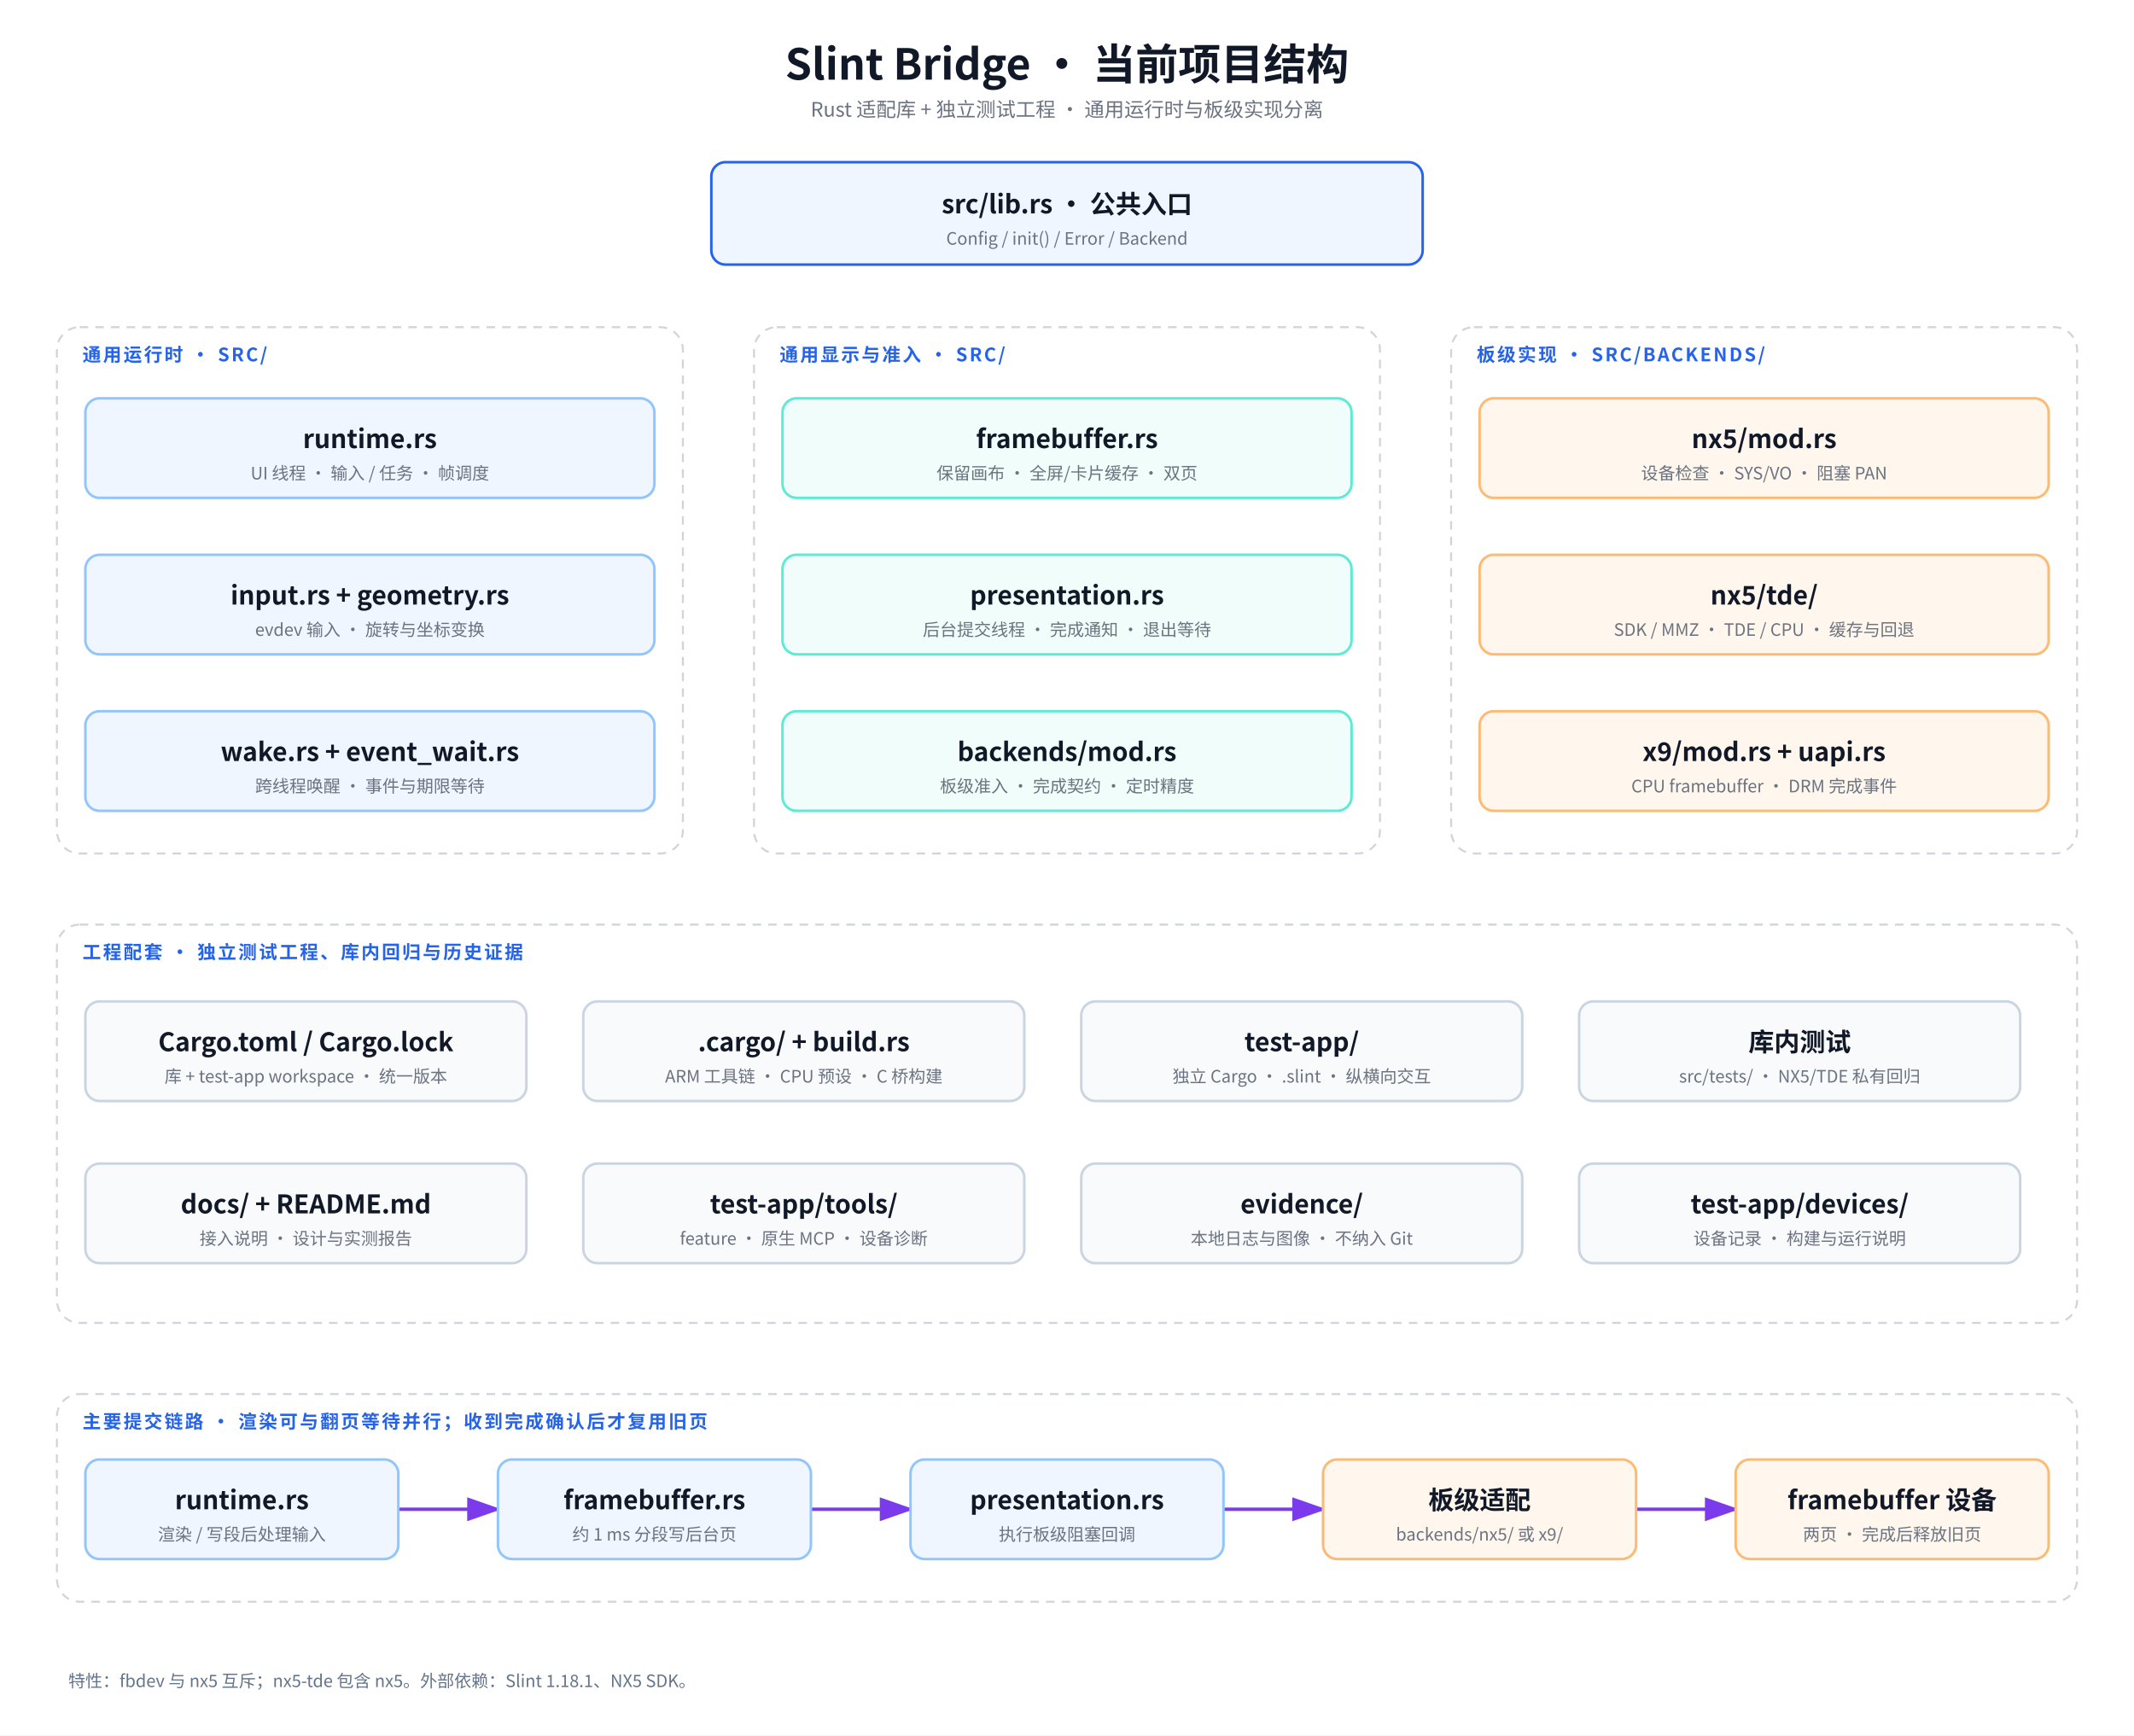
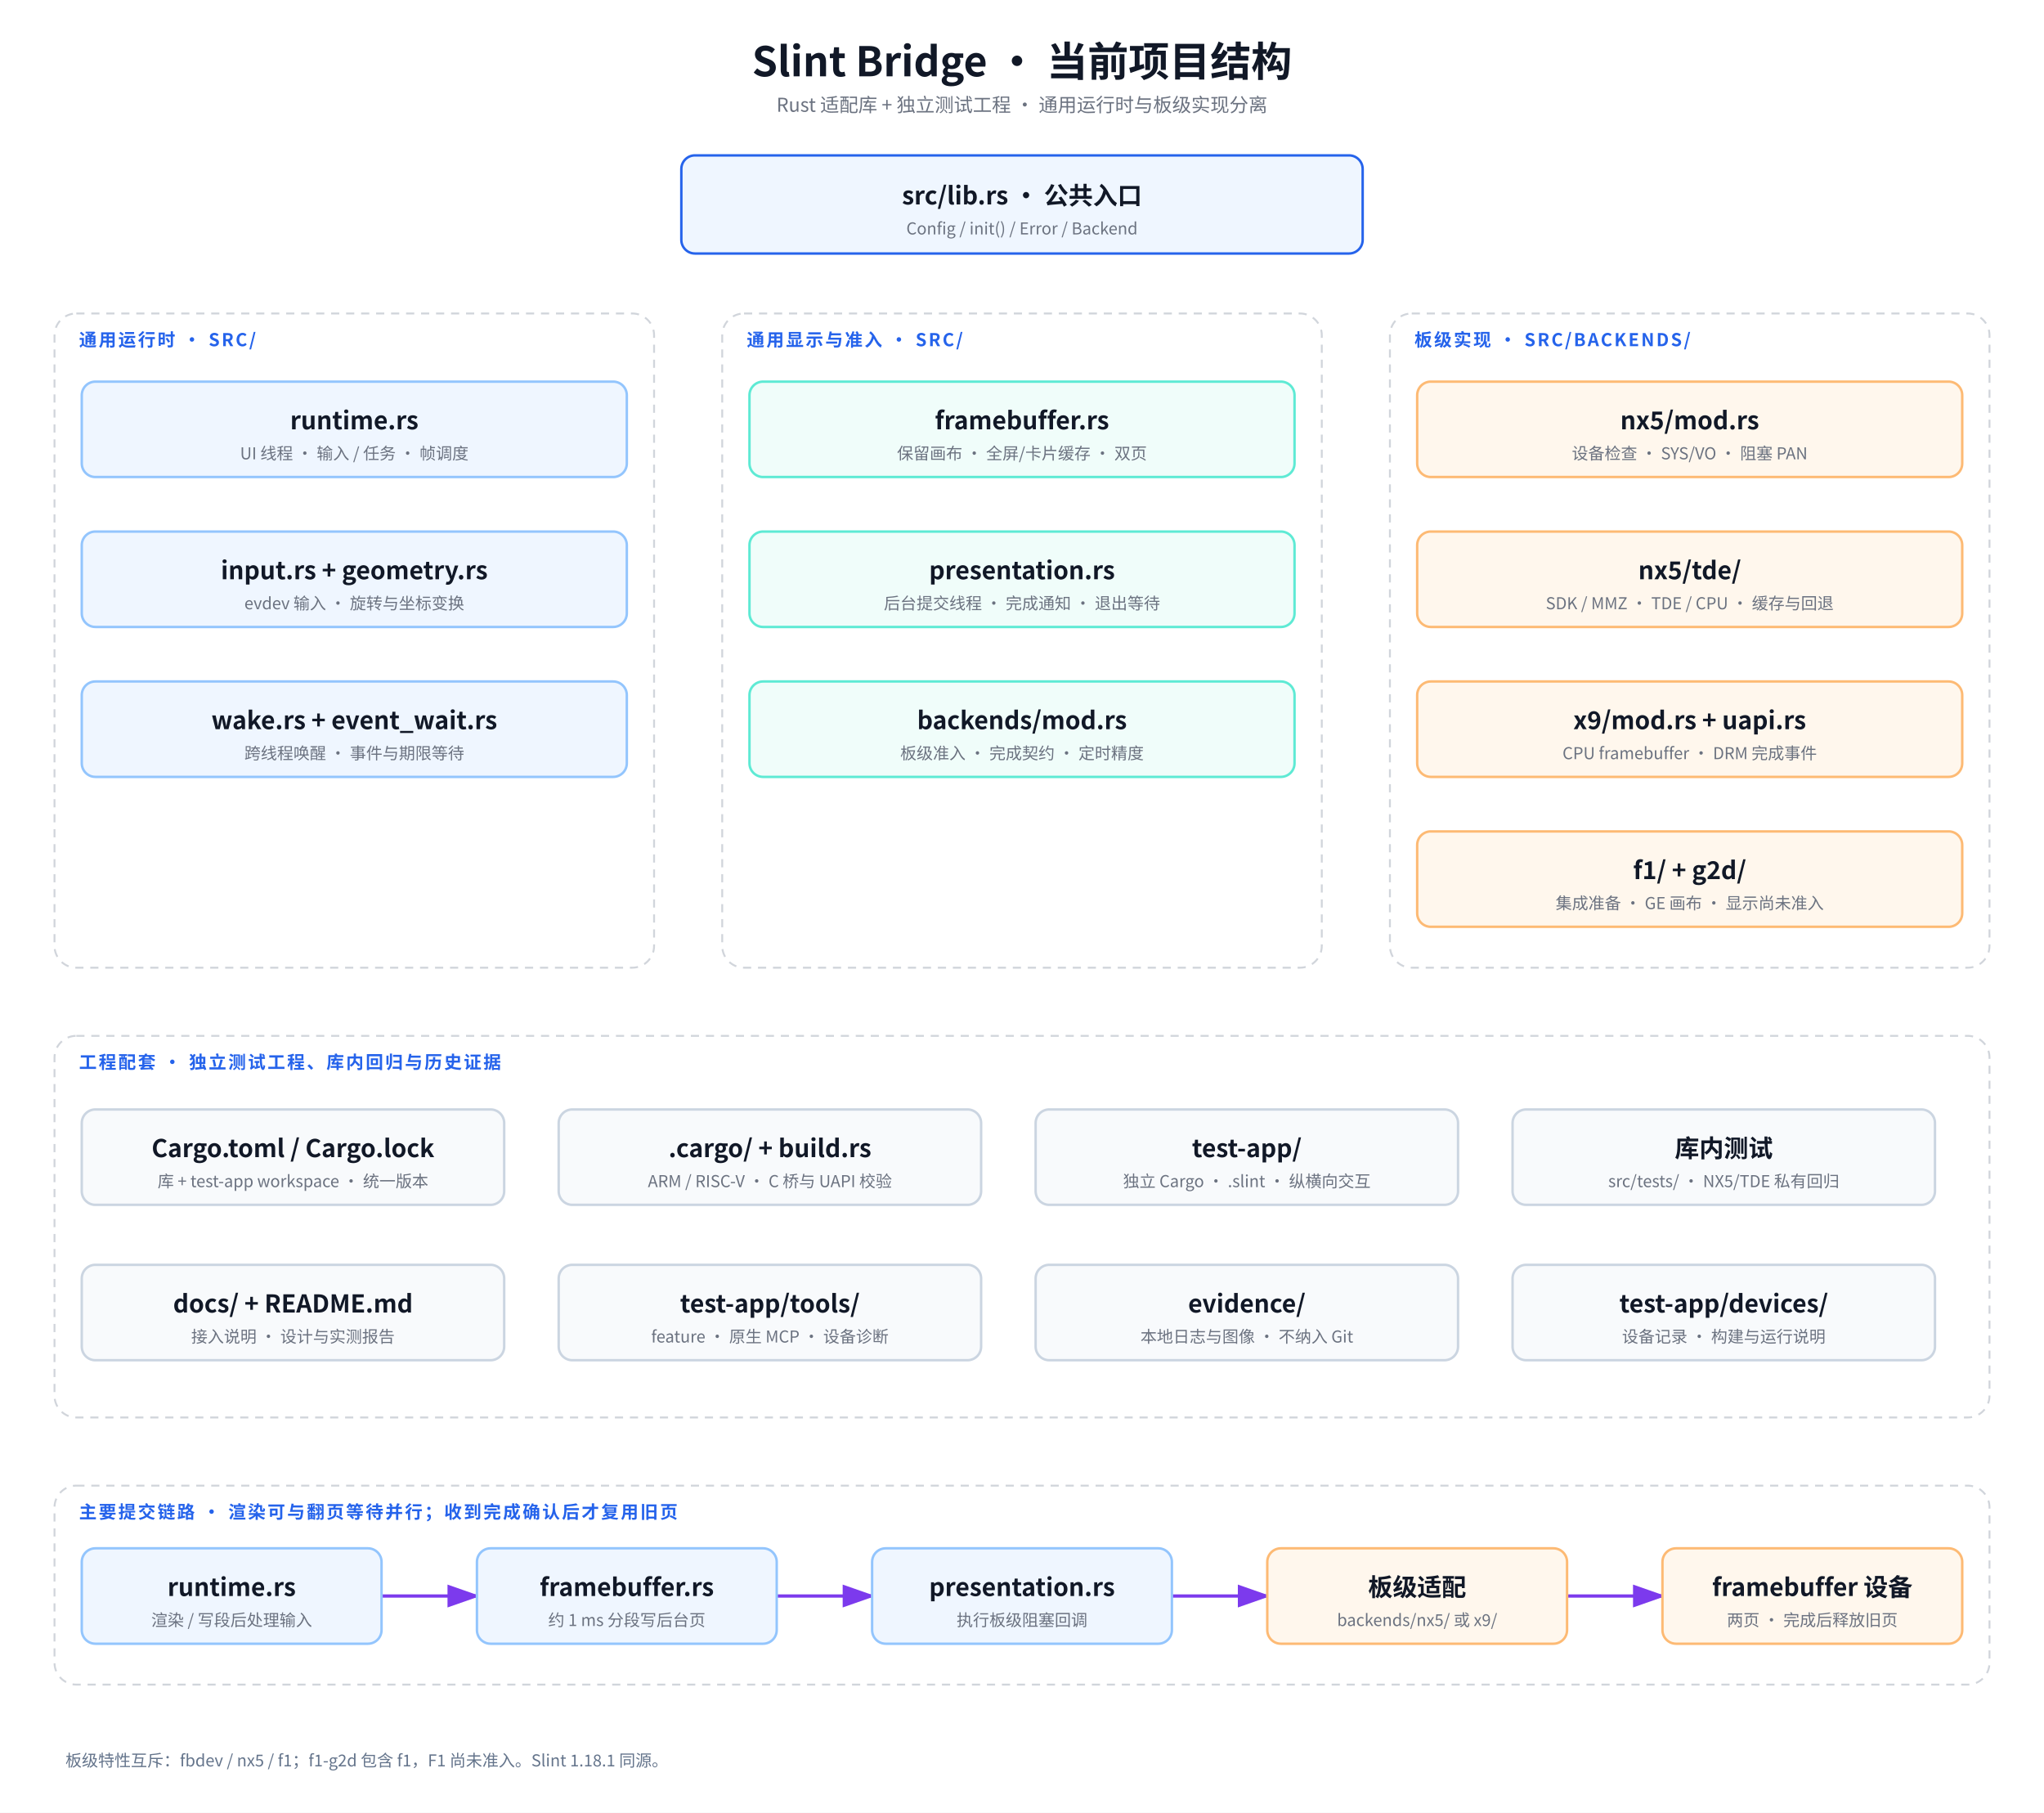
- <svg xmlns="http://www.w3.org/2000/svg" viewBox="0 0 1500 1220" width="1500" height="1220" data-generator="fireworks-tech-graph" data-schema-version="1" data-text-metrics="heuristic-v1" data-style-id="1" data-visual-theme="Flat Icon" data-diagram-type="architecture" data-motion-scene="" data-semantic-profile="generic" data-semantic-valid="true" data-quality-profile="showcase" data-max-bends-per-edge="2" data-max-total-bends="8" data-max-route-stretch="1.35" data-max-bridged-crossings="0" data-min-node-gap="40.0" data-min-container-gutter="20.0" data-min-label-clearance="4.0" data-min-segment-length="16.0">
+ <svg xmlns="http://www.w3.org/2000/svg" viewBox="0 0 1500 1330" width="1500" height="1330" data-generator="fireworks-tech-graph" data-schema-version="1" data-text-metrics="heuristic-v1" data-style-id="1" data-visual-theme="Flat Icon" data-diagram-type="architecture" data-motion-scene="" data-semantic-profile="generic" data-semantic-valid="true" data-quality-profile="showcase" data-max-bends-per-edge="2" data-max-total-bends="8" data-max-route-stretch="1.35" data-max-bridged-crossings="0" data-min-node-gap="40.0" data-min-container-gutter="20.0" data-min-label-clearance="4.0" data-min-segment-length="16.0">
  <defs>
    <marker id="arrowA" markerWidth="10" markerHeight="7" refX="9" refY="3.5" orient="auto">
      <polygon points="0 0, 10 3.5, 0 7" fill="#7c3aed" />
    </marker>
    <marker id="arrowB" markerWidth="10" markerHeight="7" refX="9" refY="3.5" orient="auto">
      <polygon points="0 0, 10 3.5, 0 7" fill="#10b981" />
    </marker>
    <marker id="arrowC" markerWidth="10" markerHeight="7" refX="9" refY="3.5" orient="auto">
      <polygon points="0 0, 10 3.5, 0 7" fill="#2563eb" />
    </marker>
    <marker id="arrowE" markerWidth="10" markerHeight="7" refX="9" refY="3.5" orient="auto">
      <polygon points="0 0, 10 3.5, 0 7" fill="#f97316" />
    </marker>
    <marker id="arrowF" markerWidth="10" markerHeight="7" refX="9" refY="3.5" orient="auto">
      <polygon points="0 0, 10 3.5, 0 7" fill="#7c3aed" />
    </marker>
    <marker id="arrowG" markerWidth="10" markerHeight="7" refX="9" refY="3.5" orient="auto">
      <polygon points="0 0, 10 3.5, 0 7" fill="#ef4444" />
    </marker>
    <marker id="arrowH" markerWidth="10" markerHeight="7" refX="9" refY="3.5" orient="auto">
      <polygon points="0 0, 10 3.5, 0 7" fill="#6b7280" />
    </marker>
    <filter id="shadowSoft" x="-20%" y="-20%" width="140%" height="160%">
      <feDropShadow dx="0" dy="3" stdDeviation="6" flood-color="#0f172a" flood-opacity="0.12" />
    </filter>
    <filter id="shadowGlass" x="-20%" y="-20%" width="140%" height="160%">
      <feDropShadow dx="0" dy="10" stdDeviation="16" flood-color="#020617" flood-opacity="0.28" />
    </filter>
    <style>
    text { font-family: 'Noto Sans CJK SC', 'PingFang SC', 'Microsoft YaHei', sans-serif; }
    .title { font-size: 30px; font-weight: 700; fill: #111827; }
    .subtitle { font-size: 14px; font-weight: 500; fill: #6b7280; }
    .section { font-size: 13px; font-weight: 700; fill: #2563eb; letter-spacing: 1.4px; }
    .section-sub { font-size: 12px; font-weight: 500; fill: #64748b; }
    .node-title { font-weight: 700; fill: #111827; }
    .node-sub { font-weight: 500; fill: #6b7280; }
    .node-type { font-size: 12px; font-weight: 700; fill: #64748b; letter-spacing: 0.08em; }
    .arrow-label { font-size: 12px; font-weight: 600; fill: #6b7280; }
    .legend { font-size: 12px; font-weight: 500; fill: #6b7280; }
    .footnote { font-size: 12px; font-weight: 500; fill: #64748b; }
    .metric-label { font-size: 8.5px; font-weight: 700; fill: #64748b; text-transform: uppercase; }
    .metric-value { font-size: 9.5px; font-weight: 700; fill: #111827; }
    </style>
  </defs>
-   <rect data-graph-role="background" width="1500.0" height="1220.0" fill="#ffffff" />
+   <rect data-graph-role="background" width="1500.0" height="1330.0" fill="#ffffff" />
  <text x="750.0" y="56" text-anchor="middle" class="title">Slint Bridge · 当前项目结构</text>
  <text x="750.0" y="82" text-anchor="middle" class="subtitle">Rust 适配库 + 独立测试工程 · 通用运行时与板级实现分离</text>
-   <g id="runtime_group" data-graph-role="container" data-container-id="runtime_group" data-semantic-role="boundary" data-graph-bounds="40,230,480,600">
-     <rect data-graph-role="container" x="40.0" y="230.0" width="440.0" height="370.0" rx="16.0" fill="none" stroke="#d1d5db" stroke-width="1.4" stroke-dasharray="6 5" />
+   <g id="runtime_group" data-graph-role="container" data-container-id="runtime_group" data-semantic-role="boundary" data-graph-bounds="40,230,480,710">
+     <rect data-graph-role="container" x="40.0" y="230.0" width="440.0" height="480.0" rx="16.0" fill="none" stroke="#d1d5db" stroke-width="1.4" stroke-dasharray="6 5" />
    <text x="58.0" y="254.0" class="section">通用运行时 · SRC/</text>
    <rect id="runtime_group-header" data-graph-role="reserved" data-reserved-kind="container-header" x="48" y="236" width="142.06" height="30" fill="none" stroke="none" />
  </g>
-   <g id="display_group" data-graph-role="container" data-container-id="display_group" data-semantic-role="boundary" data-graph-bounds="530,230,970,600">
-     <rect data-graph-role="container" x="530.0" y="230.0" width="440.0" height="370.0" rx="16.0" fill="none" stroke="#d1d5db" stroke-width="1.4" stroke-dasharray="6 5" />
+   <g id="display_group" data-graph-role="container" data-container-id="display_group" data-semantic-role="boundary" data-graph-bounds="530,230,970,710">
+     <rect data-graph-role="container" x="530.0" y="230.0" width="440.0" height="480.0" rx="16.0" fill="none" stroke="#d1d5db" stroke-width="1.4" stroke-dasharray="6 5" />
    <text x="548.0" y="254.0" class="section">通用显示与准入 · SRC/</text>
    <rect id="display_group-header" data-graph-role="reserved" data-reserved-kind="container-header" x="538" y="236" width="168.06" height="30" fill="none" stroke="none" />
  </g>
-   <g id="nx5_group" data-graph-role="container" data-container-id="nx5_group" data-semantic-role="boundary" data-graph-bounds="1020,230,1460,600">
-     <rect data-graph-role="container" x="1020.0" y="230.0" width="440.0" height="370.0" rx="16.0" fill="none" stroke="#d1d5db" stroke-width="1.4" stroke-dasharray="6 5" />
+   <g id="nx5_group" data-graph-role="container" data-container-id="nx5_group" data-semantic-role="boundary" data-graph-bounds="1020,230,1460,710">
+     <rect data-graph-role="container" x="1020.0" y="230.0" width="440.0" height="480.0" rx="16.0" fill="none" stroke="#d1d5db" stroke-width="1.4" stroke-dasharray="6 5" />
    <text x="1038.0" y="254.0" class="section">板级实现 · SRC/BACKENDS/</text>
    <rect id="nx5_group-header" data-graph-role="reserved" data-reserved-kind="container-header" x="1028" y="236" width="196.92" height="30" fill="none" stroke="none" />
  </g>
-   <g id="support" data-graph-role="container" data-container-id="support" data-semantic-role="boundary" data-graph-bounds="40,650,1460,930">
-     <rect data-graph-role="container" x="40.0" y="650.0" width="1420.0" height="280.0" rx="16.0" fill="none" stroke="#d1d5db" stroke-width="1.4" stroke-dasharray="6 5" />
-     <text x="58.0" y="674.0" class="section">工程配套 · 独立测试工程、库内回归与历史证据</text>
-     <rect id="support-header" data-graph-role="reserved" data-reserved-kind="container-header" x="48" y="656" width="306.9" height="30" fill="none" stroke="none" />
-   </g>
-   <g id="flow" data-graph-role="container" data-container-id="flow" data-semantic-role="boundary" data-graph-bounds="40,980,1460,1126">
-     <rect data-graph-role="container" x="40.0" y="980.0" width="1420.0" height="146.0" rx="16.0" fill="none" stroke="#d1d5db" stroke-width="1.4" stroke-dasharray="6 5" />
-     <text x="58.0" y="1004.0" class="section">主要提交链路 · 渲染可与翻页等待并行；收到完成确认后才复用旧页</text>
-     <rect id="flow-header" data-graph-role="reserved" data-reserved-kind="container-header" x="48" y="986" width="423.9" height="30" fill="none" stroke="none" />
-   </g>
-   <path id="flow_rt_flow_fb" data-graph-role="edge" data-edge-id="flow_rt_flow_fb" data-source="flow_rt" data-target="flow_fb" data-edge-kind="flow" data-topic-id="" data-flow="control" data-motion-role="" data-motion-stage="" data-motion-order="" data-protocol="" data-via="" data-critical-path-id="" data-critical-hop="" data-critical-hops="" data-critical="false" data-bends="0" data-route-stretch="1.0" data-bridges="" d="M 280,1061 L 350,1061" fill="none" stroke="#7c3aed" stroke-width="2.4" stroke-linecap="round" stroke-linejoin="round" marker-end="url(#arrowA)" />
-   <path id="flow_fb_flow_pr" data-graph-role="edge" data-edge-id="flow_fb_flow_pr" data-source="flow_fb" data-target="flow_pr" data-edge-kind="flow" data-topic-id="" data-flow="control" data-motion-role="" data-motion-stage="" data-motion-order="" data-protocol="" data-via="" data-critical-path-id="" data-critical-hop="" data-critical-hops="" data-critical="false" data-bends="0" data-route-stretch="1.0" data-bridges="" d="M 570,1061 L 640,1061" fill="none" stroke="#7c3aed" stroke-width="2.4" stroke-linecap="round" stroke-linejoin="round" marker-end="url(#arrowA)" />
-   <path id="flow_pr_flow_nx" data-graph-role="edge" data-edge-id="flow_pr_flow_nx" data-source="flow_pr" data-target="flow_nx" data-edge-kind="flow" data-topic-id="" data-flow="control" data-motion-role="" data-motion-stage="" data-motion-order="" data-protocol="" data-via="" data-critical-path-id="" data-critical-hop="" data-critical-hops="" data-critical="false" data-bends="0" data-route-stretch="1.0" data-bridges="" d="M 860,1061 L 930,1061" fill="none" stroke="#7c3aed" stroke-width="2.4" stroke-linecap="round" stroke-linejoin="round" marker-end="url(#arrowA)" />
-   <path id="flow_nx_flow_dev" data-graph-role="edge" data-edge-id="flow_nx_flow_dev" data-source="flow_nx" data-target="flow_dev" data-edge-kind="flow" data-topic-id="" data-flow="control" data-motion-role="" data-motion-stage="" data-motion-order="" data-protocol="" data-via="" data-critical-path-id="" data-critical-hop="" data-critical-hops="" data-critical="false" data-bends="0" data-route-stretch="1.0" data-bridges="" d="M 1150,1061 L 1220,1061" fill="none" stroke="#7c3aed" stroke-width="2.4" stroke-linecap="round" stroke-linejoin="round" marker-end="url(#arrowA)" />
+   <g id="support" data-graph-role="container" data-container-id="support" data-semantic-role="boundary" data-graph-bounds="40,760,1460,1040">
+     <rect data-graph-role="container" x="40.0" y="760.0" width="1420.0" height="280.0" rx="16.0" fill="none" stroke="#d1d5db" stroke-width="1.4" stroke-dasharray="6 5" />
+     <text x="58.0" y="784.0" class="section">工程配套 · 独立测试工程、库内回归与历史证据</text>
+     <rect id="support-header" data-graph-role="reserved" data-reserved-kind="container-header" x="48" y="766" width="306.9" height="30" fill="none" stroke="none" />
+   </g>
+   <g id="flow" data-graph-role="container" data-container-id="flow" data-semantic-role="boundary" data-graph-bounds="40,1090,1460,1236">
+     <rect data-graph-role="container" x="40.0" y="1090.0" width="1420.0" height="146.0" rx="16.0" fill="none" stroke="#d1d5db" stroke-width="1.4" stroke-dasharray="6 5" />
+     <text x="58.0" y="1114.0" class="section">主要提交链路 · 渲染可与翻页等待并行；收到完成确认后才复用旧页</text>
+     <rect id="flow-header" data-graph-role="reserved" data-reserved-kind="container-header" x="48" y="1096" width="423.9" height="30" fill="none" stroke="none" />
+   </g>
+   <path id="flow_rt_flow_fb" data-graph-role="edge" data-edge-id="flow_rt_flow_fb" data-source="flow_rt" data-target="flow_fb" data-edge-kind="flow" data-topic-id="" data-flow="control" data-motion-role="" data-motion-stage="" data-motion-order="" data-protocol="" data-via="" data-critical-path-id="" data-critical-hop="" data-critical-hops="" data-critical="false" data-bends="0" data-route-stretch="1.0" data-bridges="" d="M 280,1171 L 350,1171" fill="none" stroke="#7c3aed" stroke-width="2.4" stroke-linecap="round" stroke-linejoin="round" marker-end="url(#arrowA)" />
+   <path id="flow_fb_flow_pr" data-graph-role="edge" data-edge-id="flow_fb_flow_pr" data-source="flow_fb" data-target="flow_pr" data-edge-kind="flow" data-topic-id="" data-flow="control" data-motion-role="" data-motion-stage="" data-motion-order="" data-protocol="" data-via="" data-critical-path-id="" data-critical-hop="" data-critical-hops="" data-critical="false" data-bends="0" data-route-stretch="1.0" data-bridges="" d="M 570,1171 L 640,1171" fill="none" stroke="#7c3aed" stroke-width="2.4" stroke-linecap="round" stroke-linejoin="round" marker-end="url(#arrowA)" />
+   <path id="flow_pr_flow_nx" data-graph-role="edge" data-edge-id="flow_pr_flow_nx" data-source="flow_pr" data-target="flow_nx" data-edge-kind="flow" data-topic-id="" data-flow="control" data-motion-role="" data-motion-stage="" data-motion-order="" data-protocol="" data-via="" data-critical-path-id="" data-critical-hop="" data-critical-hops="" data-critical="false" data-bends="0" data-route-stretch="1.0" data-bridges="" d="M 860,1171 L 930,1171" fill="none" stroke="#7c3aed" stroke-width="2.4" stroke-linecap="round" stroke-linejoin="round" marker-end="url(#arrowA)" />
+   <path id="flow_nx_flow_dev" data-graph-role="edge" data-edge-id="flow_nx_flow_dev" data-source="flow_nx" data-target="flow_dev" data-edge-kind="flow" data-topic-id="" data-flow="control" data-motion-role="" data-motion-stage="" data-motion-order="" data-protocol="" data-via="" data-critical-path-id="" data-critical-hop="" data-critical-hops="" data-critical="false" data-bends="0" data-route-stretch="1.0" data-bridges="" d="M 1150,1171 L 1220,1171" fill="none" stroke="#7c3aed" stroke-width="2.4" stroke-linecap="round" stroke-linejoin="round" marker-end="url(#arrowA)" />
  <g id="node-public" data-graph-role="node" data-node-id="public" data-semantic-role="rect" data-motion-role="" data-motion-stage="" data-motion-order="" data-parent="" data-deployment-id="" data-topic-id="" data-span-id="" data-station-order="" data-status="" data-start-ms="" data-duration-ms="" data-parent-span="" data-graph-bounds="500,114,1000,186">
    <rect x="500.0" y="114.0" width="500.0" height="72.0" rx="10.0" fill="#eff6ff" stroke="#2563eb" stroke-width="1.8" />
    <text data-text-role="title" data-full-text="src/lib.rs · 公共入口" data-text-max-width="476.0" x="750.0" y="150.0" text-anchor="middle" class="node-title" font-size="18">src/lib.rs · 公共入口</text>
    <text data-text-role="subtitle" data-full-text="Config / init() / Error / Backend" data-text-max-width="476.0" x="750.0" y="172.0" text-anchor="middle" class="node-sub" font-size="12">Config / init() / Error / Backend</text>
  </g>
  <g id="node-runtime" data-graph-role="node" data-node-id="runtime" data-semantic-role="rect" data-motion-role="" data-motion-stage="" data-motion-order="" data-parent="" data-deployment-id="" data-topic-id="" data-span-id="" data-station-order="" data-status="" data-start-ms="" data-duration-ms="" data-parent-span="" data-graph-bounds="60,280,460,350">
    <rect x="60.0" y="280.0" width="400.0" height="70.0" rx="10.0" fill="#eff6ff" stroke="#93c5fd" stroke-width="1.8" />
    <text data-text-role="title" data-full-text="runtime.rs" data-text-max-width="376.0" x="260.0" y="315.0" text-anchor="middle" class="node-title" font-size="18">runtime.rs</text>
    <text data-text-role="subtitle" data-full-text="UI 线程 · 输入 / 任务 · 帧调度" data-text-max-width="376.0" x="260.0" y="337.0" text-anchor="middle" class="node-sub" font-size="12">UI 线程 · 输入 / 任务 · 帧调度</text>
  </g>
  <g id="node-input" data-graph-role="node" data-node-id="input" data-semantic-role="rect" data-motion-role="" data-motion-stage="" data-motion-order="" data-parent="" data-deployment-id="" data-topic-id="" data-span-id="" data-station-order="" data-status="" data-start-ms="" data-duration-ms="" data-parent-span="" data-graph-bounds="60,390,460,460">
    <rect x="60.0" y="390.0" width="400.0" height="70.0" rx="10.0" fill="#eff6ff" stroke="#93c5fd" stroke-width="1.8" />
    <text data-text-role="title" data-full-text="input.rs + geometry.rs" data-text-max-width="376.0" x="260.0" y="425.0" text-anchor="middle" class="node-title" font-size="18">input.rs + geometry.rs</text>
    <text data-text-role="subtitle" data-full-text="evdev 输入 · 旋转与坐标变换" data-text-max-width="376.0" x="260.0" y="447.0" text-anchor="middle" class="node-sub" font-size="12">evdev 输入 · 旋转与坐标变换</text>
  </g>
  <g id="node-wake" data-graph-role="node" data-node-id="wake" data-semantic-role="rect" data-motion-role="" data-motion-stage="" data-motion-order="" data-parent="" data-deployment-id="" data-topic-id="" data-span-id="" data-station-order="" data-status="" data-start-ms="" data-duration-ms="" data-parent-span="" data-graph-bounds="60,500,460,570">
    <rect x="60.0" y="500.0" width="400.0" height="70.0" rx="10.0" fill="#eff6ff" stroke="#93c5fd" stroke-width="1.8" />
    <text data-text-role="title" data-full-text="wake.rs + event_wait.rs" data-text-max-width="376.0" x="260.0" y="535.0" text-anchor="middle" class="node-title" font-size="18">wake.rs + event_wait.rs</text>
    <text data-text-role="subtitle" data-full-text="跨线程唤醒 · 事件与期限等待" data-text-max-width="376.0" x="260.0" y="557.0" text-anchor="middle" class="node-sub" font-size="12">跨线程唤醒 · 事件与期限等待</text>
  </g>
  <g id="node-framebuffer" data-graph-role="node" data-node-id="framebuffer" data-semantic-role="rect" data-motion-role="" data-motion-stage="" data-motion-order="" data-parent="" data-deployment-id="" data-topic-id="" data-span-id="" data-station-order="" data-status="" data-start-ms="" data-duration-ms="" data-parent-span="" data-graph-bounds="550,280,950,350">
    <rect x="550.0" y="280.0" width="400.0" height="70.0" rx="10.0" fill="#f0fdfa" stroke="#5eead4" stroke-width="1.8" />
    <text data-text-role="title" data-full-text="framebuffer.rs" data-text-max-width="376.0" x="750.0" y="315.0" text-anchor="middle" class="node-title" font-size="18">framebuffer.rs</text>
    <text data-text-role="subtitle" data-full-text="保留画布 · 全屏/卡片缓存 · 双页" data-text-max-width="376.0" x="750.0" y="337.0" text-anchor="middle" class="node-sub" font-size="12">保留画布 · 全屏/卡片缓存 · 双页</text>
  </g>
  <g id="node-presentation" data-graph-role="node" data-node-id="presentation" data-semantic-role="rect" data-motion-role="" data-motion-stage="" data-motion-order="" data-parent="" data-deployment-id="" data-topic-id="" data-span-id="" data-station-order="" data-status="" data-start-ms="" data-duration-ms="" data-parent-span="" data-graph-bounds="550,390,950,460">
    <rect x="550.0" y="390.0" width="400.0" height="70.0" rx="10.0" fill="#f0fdfa" stroke="#5eead4" stroke-width="1.8" />
    <text data-text-role="title" data-full-text="presentation.rs" data-text-max-width="376.0" x="750.0" y="425.0" text-anchor="middle" class="node-title" font-size="18">presentation.rs</text>
    <text data-text-role="subtitle" data-full-text="后台提交线程 · 完成通知 · 退出等待" data-text-max-width="376.0" x="750.0" y="447.0" text-anchor="middle" class="node-sub" font-size="12">后台提交线程 · 完成通知 · 退出等待</text>
  </g>
  <g id="node-admission" data-graph-role="node" data-node-id="admission" data-semantic-role="rect" data-motion-role="" data-motion-stage="" data-motion-order="" data-parent="" data-deployment-id="" data-topic-id="" data-span-id="" data-station-order="" data-status="" data-start-ms="" data-duration-ms="" data-parent-span="" data-graph-bounds="550,500,950,570">
    <rect x="550.0" y="500.0" width="400.0" height="70.0" rx="10.0" fill="#f0fdfa" stroke="#5eead4" stroke-width="1.8" />
    <text data-text-role="title" data-full-text="backends/mod.rs" data-text-max-width="376.0" x="750.0" y="535.0" text-anchor="middle" class="node-title" font-size="18">backends/mod.rs</text>
    <text data-text-role="subtitle" data-full-text="板级准入 · 完成契约 · 定时精度" data-text-max-width="376.0" x="750.0" y="557.0" text-anchor="middle" class="node-sub" font-size="12">板级准入 · 完成契约 · 定时精度</text>
  </g>
  <g id="node-nx5" data-graph-role="node" data-node-id="nx5" data-semantic-role="rect" data-motion-role="" data-motion-stage="" data-motion-order="" data-parent="" data-deployment-id="" data-topic-id="" data-span-id="" data-station-order="" data-status="" data-start-ms="" data-duration-ms="" data-parent-span="" data-graph-bounds="1040,280,1440,350">
    <rect x="1040.0" y="280.0" width="400.0" height="70.0" rx="10.0" fill="#fff7ed" stroke="#fdba74" stroke-width="1.8" />
    <text data-text-role="title" data-full-text="nx5/mod.rs" data-text-max-width="376.0" x="1240.0" y="315.0" text-anchor="middle" class="node-title" font-size="18">nx5/mod.rs</text>
    <text data-text-role="subtitle" data-full-text="设备检查 · SYS/VO · 阻塞 PAN" data-text-max-width="376.0" x="1240.0" y="337.0" text-anchor="middle" class="node-sub" font-size="12">设备检查 · SYS/VO · 阻塞 PAN</text>
  </g>
  <g id="node-tde" data-graph-role="node" data-node-id="tde" data-semantic-role="rect" data-motion-role="" data-motion-stage="" data-motion-order="" data-parent="" data-deployment-id="" data-topic-id="" data-span-id="" data-station-order="" data-status="" data-start-ms="" data-duration-ms="" data-parent-span="" data-graph-bounds="1040,390,1440,460">
    <rect x="1040.0" y="390.0" width="400.0" height="70.0" rx="10.0" fill="#fff7ed" stroke="#fdba74" stroke-width="1.8" />
    <text data-text-role="title" data-full-text="nx5/tde/" data-text-max-width="376.0" x="1240.0" y="425.0" text-anchor="middle" class="node-title" font-size="18">nx5/tde/</text>
    <text data-text-role="subtitle" data-full-text="SDK / MMZ · TDE / CPU · 缓存与回退" data-text-max-width="376.0" x="1240.0" y="447.0" text-anchor="middle" class="node-sub" font-size="12">SDK / MMZ · TDE / CPU · 缓存与回退</text>
  </g>
  <g id="node-native" data-graph-role="node" data-node-id="native" data-semantic-role="rect" data-motion-role="" data-motion-stage="" data-motion-order="" data-parent="" data-deployment-id="" data-topic-id="" data-span-id="" data-station-order="" data-status="" data-start-ms="" data-duration-ms="" data-parent-span="" data-graph-bounds="1040,500,1440,570">
    <rect x="1040.0" y="500.0" width="400.0" height="70.0" rx="10.0" fill="#fff7ed" stroke="#fdba74" stroke-width="1.8" />
    <text data-text-role="title" data-full-text="x9/mod.rs + uapi.rs" data-text-max-width="376.0" x="1240.0" y="535.0" text-anchor="middle" class="node-title" font-size="18">x9/mod.rs + uapi.rs</text>
    <text data-text-role="subtitle" data-full-text="CPU framebuffer · DRM 完成事件" data-text-max-width="376.0" x="1240.0" y="557.0" text-anchor="middle" class="node-sub" font-size="12">CPU framebuffer · DRM 完成事件</text>
  </g>
-   <g id="node-cargo" data-graph-role="node" data-node-id="cargo" data-semantic-role="rect" data-motion-role="" data-motion-stage="" data-motion-order="" data-parent="" data-deployment-id="" data-topic-id="" data-span-id="" data-station-order="" data-status="" data-start-ms="" data-duration-ms="" data-parent-span="" data-graph-bounds="60,704,370,774">
-     <rect x="60.0" y="704.0" width="310.0" height="70.0" rx="10.0" fill="#f8fafc" stroke="#cbd5e1" stroke-width="1.8" />
-     <text data-text-role="title" data-full-text="Cargo.toml / Cargo.lock" data-text-max-width="286.0" x="215.0" y="739.0" text-anchor="middle" class="node-title" font-size="18">Cargo.toml / Cargo.lock</text>
-     <text data-text-role="subtitle" data-full-text="库 + test-app workspace · 统一版本" data-text-max-width="286.0" x="215.0" y="761.0" text-anchor="middle" class="node-sub" font-size="12">库 + test-app workspace · 统一版本</text>
-   </g>
-   <g id="node-build" data-graph-role="node" data-node-id="build" data-semantic-role="rect" data-motion-role="" data-motion-stage="" data-motion-order="" data-parent="" data-deployment-id="" data-topic-id="" data-span-id="" data-station-order="" data-status="" data-start-ms="" data-duration-ms="" data-parent-span="" data-graph-bounds="410,704,720,774">
-     <rect x="410.0" y="704.0" width="310.0" height="70.0" rx="10.0" fill="#f8fafc" stroke="#cbd5e1" stroke-width="1.8" />
-     <text data-text-role="title" data-full-text=".cargo/ + build.rs" data-text-max-width="286.0" x="565.0" y="739.0" text-anchor="middle" class="node-title" font-size="18">.cargo/ + build.rs</text>
-     <text data-text-role="subtitle" data-full-text="ARM 工具链 · CPU 预设 · C 桥构建" data-text-max-width="286.0" x="565.0" y="761.0" text-anchor="middle" class="node-sub" font-size="12">ARM 工具链 · CPU 预设 · C 桥构建</text>
-   </g>
-   <g id="node-examples" data-graph-role="node" data-node-id="examples" data-semantic-role="rect" data-motion-role="" data-motion-stage="" data-motion-order="" data-parent="" data-deployment-id="" data-topic-id="" data-span-id="" data-station-order="" data-status="" data-start-ms="" data-duration-ms="" data-parent-span="" data-graph-bounds="760,704,1070,774">
-     <rect x="760.0" y="704.0" width="310.0" height="70.0" rx="10.0" fill="#f8fafc" stroke="#cbd5e1" stroke-width="1.8" />
-     <text data-text-role="title" data-full-text="test-app/" data-text-max-width="286.0" x="915.0" y="739.0" text-anchor="middle" class="node-title" font-size="18">test-app/</text>
-     <text data-text-role="subtitle" data-full-text="独立 Cargo · .slint · 纵横向交互" data-text-max-width="286.0" x="915.0" y="761.0" text-anchor="middle" class="node-sub" font-size="12">独立 Cargo · .slint · 纵横向交互</text>
-   </g>
-   <g id="node-tests" data-graph-role="node" data-node-id="tests" data-semantic-role="rect" data-motion-role="" data-motion-stage="" data-motion-order="" data-parent="" data-deployment-id="" data-topic-id="" data-span-id="" data-station-order="" data-status="" data-start-ms="" data-duration-ms="" data-parent-span="" data-graph-bounds="1110,704,1420,774">
-     <rect x="1110.0" y="704.0" width="310.0" height="70.0" rx="10.0" fill="#f8fafc" stroke="#cbd5e1" stroke-width="1.8" />
-     <text data-text-role="title" data-full-text="库内测试" data-text-max-width="286.0" x="1265.0" y="739.0" text-anchor="middle" class="node-title" font-size="18">库内测试</text>
-     <text data-text-role="subtitle" data-full-text="src/tests/ · NX5/TDE 私有回归" data-text-max-width="286.0" x="1265.0" y="761.0" text-anchor="middle" class="node-sub" font-size="12">src/tests/ · NX5/TDE 私有回归</text>
-   </g>
-   <g id="node-docs" data-graph-role="node" data-node-id="docs" data-semantic-role="rect" data-motion-role="" data-motion-stage="" data-motion-order="" data-parent="" data-deployment-id="" data-topic-id="" data-span-id="" data-station-order="" data-status="" data-start-ms="" data-duration-ms="" data-parent-span="" data-graph-bounds="60,818,370,888">
-     <rect x="60.0" y="818.0" width="310.0" height="70.0" rx="10.0" fill="#f8fafc" stroke="#cbd5e1" stroke-width="1.8" />
-     <text data-text-role="title" data-full-text="docs/ + README.md" data-text-max-width="286.0" x="215.0" y="853.0" text-anchor="middle" class="node-title" font-size="18">docs/ + README.md</text>
-     <text data-text-role="subtitle" data-full-text="接入说明 · 设计与实测报告" data-text-max-width="286.0" x="215.0" y="875.0" text-anchor="middle" class="node-sub" font-size="12">接入说明 · 设计与实测报告</text>
-   </g>
-   <g id="node-tools" data-graph-role="node" data-node-id="tools" data-semantic-role="rect" data-motion-role="" data-motion-stage="" data-motion-order="" data-parent="" data-deployment-id="" data-topic-id="" data-span-id="" data-station-order="" data-status="" data-start-ms="" data-duration-ms="" data-parent-span="" data-graph-bounds="410,818,720,888">
-     <rect x="410.0" y="818.0" width="310.0" height="70.0" rx="10.0" fill="#f8fafc" stroke="#cbd5e1" stroke-width="1.8" />
-     <text data-text-role="title" data-full-text="test-app/tools/" data-text-max-width="286.0" x="565.0" y="853.0" text-anchor="middle" class="node-title" font-size="18">test-app/tools/</text>
-     <text data-text-role="subtitle" data-full-text="feature · 原生 MCP · 设备诊断" data-text-max-width="286.0" x="565.0" y="875.0" text-anchor="middle" class="node-sub" font-size="12">feature · 原生 MCP · 设备诊断</text>
-   </g>
-   <g id="node-evidence" data-graph-role="node" data-node-id="evidence" data-semantic-role="rect" data-motion-role="" data-motion-stage="" data-motion-order="" data-parent="" data-deployment-id="" data-topic-id="" data-span-id="" data-station-order="" data-status="" data-start-ms="" data-duration-ms="" data-parent-span="" data-graph-bounds="760,818,1070,888">
-     <rect x="760.0" y="818.0" width="310.0" height="70.0" rx="10.0" fill="#f8fafc" stroke="#cbd5e1" stroke-width="1.8" />
-     <text data-text-role="title" data-full-text="evidence/" data-text-max-width="286.0" x="915.0" y="853.0" text-anchor="middle" class="node-title" font-size="18">evidence/</text>
-     <text data-text-role="subtitle" data-full-text="本地日志与图像 · 不纳入 Git" data-text-max-width="286.0" x="915.0" y="875.0" text-anchor="middle" class="node-sub" font-size="12">本地日志与图像 · 不纳入 Git</text>
-   </g>
-   <g id="node-environment" data-graph-role="node" data-node-id="environment" data-semantic-role="rect" data-motion-role="" data-motion-stage="" data-motion-order="" data-parent="" data-deployment-id="" data-topic-id="" data-span-id="" data-station-order="" data-status="" data-start-ms="" data-duration-ms="" data-parent-span="" data-graph-bounds="1110,818,1420,888">
-     <rect x="1110.0" y="818.0" width="310.0" height="70.0" rx="10.0" fill="#f8fafc" stroke="#cbd5e1" stroke-width="1.8" />
-     <text data-text-role="title" data-full-text="test-app/devices/" data-text-max-width="286.0" x="1265.0" y="853.0" text-anchor="middle" class="node-title" font-size="18">test-app/devices/</text>
-     <text data-text-role="subtitle" data-full-text="设备记录 · 构建与运行说明" data-text-max-width="286.0" x="1265.0" y="875.0" text-anchor="middle" class="node-sub" font-size="12">设备记录 · 构建与运行说明</text>
-   </g>
-   <g id="node-flow_rt" data-graph-role="node" data-node-id="flow_rt" data-semantic-role="rect" data-motion-role="" data-motion-stage="" data-motion-order="" data-parent="" data-deployment-id="" data-topic-id="" data-span-id="" data-station-order="" data-status="" data-start-ms="" data-duration-ms="" data-parent-span="" data-graph-bounds="60,1026,280,1096">
-     <rect x="60.0" y="1026.0" width="220.0" height="70.0" rx="10.0" fill="#eff6ff" stroke="#93c5fd" stroke-width="1.8" />
-     <text data-text-role="title" data-full-text="runtime.rs" data-text-max-width="196.0" x="170.0" y="1061.0" text-anchor="middle" class="node-title" font-size="18">runtime.rs</text>
-     <text data-text-role="subtitle" data-full-text="渲染 / 写段后处理输入" data-text-max-width="196.0" x="170.0" y="1083.0" text-anchor="middle" class="node-sub" font-size="12">渲染 / 写段后处理输入</text>
-   </g>
-   <g id="node-flow_fb" data-graph-role="node" data-node-id="flow_fb" data-semantic-role="rect" data-motion-role="" data-motion-stage="" data-motion-order="" data-parent="" data-deployment-id="" data-topic-id="" data-span-id="" data-station-order="" data-status="" data-start-ms="" data-duration-ms="" data-parent-span="" data-graph-bounds="350,1026,570,1096">
-     <rect x="350.0" y="1026.0" width="220.0" height="70.0" rx="10.0" fill="#eff6ff" stroke="#93c5fd" stroke-width="1.8" />
-     <text data-text-role="title" data-full-text="framebuffer.rs" data-text-max-width="196.0" x="460.0" y="1061.0" text-anchor="middle" class="node-title" font-size="18">framebuffer.rs</text>
-     <text data-text-role="subtitle" data-full-text="约 1 ms 分段写后台页" data-text-max-width="196.0" x="460.0" y="1083.0" text-anchor="middle" class="node-sub" font-size="12">约 1 ms 分段写后台页</text>
-   </g>
-   <g id="node-flow_pr" data-graph-role="node" data-node-id="flow_pr" data-semantic-role="rect" data-motion-role="" data-motion-stage="" data-motion-order="" data-parent="" data-deployment-id="" data-topic-id="" data-span-id="" data-station-order="" data-status="" data-start-ms="" data-duration-ms="" data-parent-span="" data-graph-bounds="640,1026,860,1096">
-     <rect x="640.0" y="1026.0" width="220.0" height="70.0" rx="10.0" fill="#eff6ff" stroke="#93c5fd" stroke-width="1.8" />
-     <text data-text-role="title" data-full-text="presentation.rs" data-text-max-width="196.0" x="750.0" y="1061.0" text-anchor="middle" class="node-title" font-size="18">presentation.rs</text>
-     <text data-text-role="subtitle" data-full-text="执行板级阻塞回调" data-text-max-width="196.0" x="750.0" y="1083.0" text-anchor="middle" class="node-sub" font-size="12">执行板级阻塞回调</text>
-   </g>
-   <g id="node-flow_nx" data-graph-role="node" data-node-id="flow_nx" data-semantic-role="rect" data-motion-role="" data-motion-stage="" data-motion-order="" data-parent="" data-deployment-id="" data-topic-id="" data-span-id="" data-station-order="" data-status="" data-start-ms="" data-duration-ms="" data-parent-span="" data-graph-bounds="930,1026,1150,1096">
-     <rect x="930.0" y="1026.0" width="220.0" height="70.0" rx="10.0" fill="#fff7ed" stroke="#fdba74" stroke-width="1.8" />
-     <text data-text-role="title" data-full-text="板级适配" data-text-max-width="196.0" x="1040.0" y="1061.0" text-anchor="middle" class="node-title" font-size="18">板级适配</text>
-     <text data-text-role="subtitle" data-full-text="backends/nx5/ 或 x9/" data-text-max-width="196.0" x="1040.0" y="1083.0" text-anchor="middle" class="node-sub" font-size="12">backends/nx5/ 或 x9/</text>
-   </g>
-   <g id="node-flow_dev" data-graph-role="node" data-node-id="flow_dev" data-semantic-role="rect" data-motion-role="" data-motion-stage="" data-motion-order="" data-parent="" data-deployment-id="" data-topic-id="" data-span-id="" data-station-order="" data-status="" data-start-ms="" data-duration-ms="" data-parent-span="" data-graph-bounds="1220,1026,1440,1096">
-     <rect x="1220.0" y="1026.0" width="220.0" height="70.0" rx="10.0" fill="#fff7ed" stroke="#fdba74" stroke-width="1.8" />
-     <text data-text-role="title" data-full-text="framebuffer 设备" data-text-max-width="196.0" x="1330.0" y="1061.0" text-anchor="middle" class="node-title" font-size="18">framebuffer 设备</text>
-     <text data-text-role="subtitle" data-full-text="两页 · 完成后释放旧页" data-text-max-width="196.0" x="1330.0" y="1083.0" text-anchor="middle" class="node-sub" font-size="12">两页 · 完成后释放旧页</text>
-   </g>
-   <g id="footer" data-graph-role="reserved" data-graph-bounds="48,1174,461,1190">
-     <text x="48.0" y="1186.0" class="footnote">特性：fbdev 与 nx5 互斥；nx5-tde 包含 nx5。外部依赖：Slint 1.18.1、NX5 SDK。</text>
+   <g id="node-f1" data-graph-role="node" data-node-id="f1" data-semantic-role="rect" data-motion-role="" data-motion-stage="" data-motion-order="" data-parent="" data-deployment-id="" data-topic-id="" data-span-id="" data-station-order="" data-status="" data-start-ms="" data-duration-ms="" data-parent-span="" data-graph-bounds="1040,610,1440,680">
+     <rect x="1040.0" y="610.0" width="400.0" height="70.0" rx="10.0" fill="#fff7ed" stroke="#fdba74" stroke-width="1.8" />
+     <text data-text-role="title" data-full-text="f1/ + g2d/" data-text-max-width="376.0" x="1240.0" y="645.0" text-anchor="middle" class="node-title" font-size="18">f1/ + g2d/</text>
+     <text data-text-role="subtitle" data-full-text="集成准备 · GE 画布 · 显示尚未准入" data-text-max-width="376.0" x="1240.0" y="667.0" text-anchor="middle" class="node-sub" font-size="12">集成准备 · GE 画布 · 显示尚未准入</text>
+   </g>
+   <g id="node-cargo" data-graph-role="node" data-node-id="cargo" data-semantic-role="rect" data-motion-role="" data-motion-stage="" data-motion-order="" data-parent="" data-deployment-id="" data-topic-id="" data-span-id="" data-station-order="" data-status="" data-start-ms="" data-duration-ms="" data-parent-span="" data-graph-bounds="60,814,370,884">
+     <rect x="60.0" y="814.0" width="310.0" height="70.0" rx="10.0" fill="#f8fafc" stroke="#cbd5e1" stroke-width="1.8" />
+     <text data-text-role="title" data-full-text="Cargo.toml / Cargo.lock" data-text-max-width="286.0" x="215.0" y="849.0" text-anchor="middle" class="node-title" font-size="18">Cargo.toml / Cargo.lock</text>
+     <text data-text-role="subtitle" data-full-text="库 + test-app workspace · 统一版本" data-text-max-width="286.0" x="215.0" y="871.0" text-anchor="middle" class="node-sub" font-size="12">库 + test-app workspace · 统一版本</text>
+   </g>
+   <g id="node-build" data-graph-role="node" data-node-id="build" data-semantic-role="rect" data-motion-role="" data-motion-stage="" data-motion-order="" data-parent="" data-deployment-id="" data-topic-id="" data-span-id="" data-station-order="" data-status="" data-start-ms="" data-duration-ms="" data-parent-span="" data-graph-bounds="410,814,720,884">
+     <rect x="410.0" y="814.0" width="310.0" height="70.0" rx="10.0" fill="#f8fafc" stroke="#cbd5e1" stroke-width="1.8" />
+     <text data-text-role="title" data-full-text=".cargo/ + build.rs" data-text-max-width="286.0" x="565.0" y="849.0" text-anchor="middle" class="node-title" font-size="18">.cargo/ + build.rs</text>
+     <text data-text-role="subtitle" data-full-text="ARM / RISC-V · C 桥与 UAPI 校验" data-text-max-width="286.0" x="565.0" y="871.0" text-anchor="middle" class="node-sub" font-size="12">ARM / RISC-V · C 桥与 UAPI 校验</text>
+   </g>
+   <g id="node-examples" data-graph-role="node" data-node-id="examples" data-semantic-role="rect" data-motion-role="" data-motion-stage="" data-motion-order="" data-parent="" data-deployment-id="" data-topic-id="" data-span-id="" data-station-order="" data-status="" data-start-ms="" data-duration-ms="" data-parent-span="" data-graph-bounds="760,814,1070,884">
+     <rect x="760.0" y="814.0" width="310.0" height="70.0" rx="10.0" fill="#f8fafc" stroke="#cbd5e1" stroke-width="1.8" />
+     <text data-text-role="title" data-full-text="test-app/" data-text-max-width="286.0" x="915.0" y="849.0" text-anchor="middle" class="node-title" font-size="18">test-app/</text>
+     <text data-text-role="subtitle" data-full-text="独立 Cargo · .slint · 纵横向交互" data-text-max-width="286.0" x="915.0" y="871.0" text-anchor="middle" class="node-sub" font-size="12">独立 Cargo · .slint · 纵横向交互</text>
+   </g>
+   <g id="node-tests" data-graph-role="node" data-node-id="tests" data-semantic-role="rect" data-motion-role="" data-motion-stage="" data-motion-order="" data-parent="" data-deployment-id="" data-topic-id="" data-span-id="" data-station-order="" data-status="" data-start-ms="" data-duration-ms="" data-parent-span="" data-graph-bounds="1110,814,1420,884">
+     <rect x="1110.0" y="814.0" width="310.0" height="70.0" rx="10.0" fill="#f8fafc" stroke="#cbd5e1" stroke-width="1.8" />
+     <text data-text-role="title" data-full-text="库内测试" data-text-max-width="286.0" x="1265.0" y="849.0" text-anchor="middle" class="node-title" font-size="18">库内测试</text>
+     <text data-text-role="subtitle" data-full-text="src/tests/ · NX5/TDE 私有回归" data-text-max-width="286.0" x="1265.0" y="871.0" text-anchor="middle" class="node-sub" font-size="12">src/tests/ · NX5/TDE 私有回归</text>
+   </g>
+   <g id="node-docs" data-graph-role="node" data-node-id="docs" data-semantic-role="rect" data-motion-role="" data-motion-stage="" data-motion-order="" data-parent="" data-deployment-id="" data-topic-id="" data-span-id="" data-station-order="" data-status="" data-start-ms="" data-duration-ms="" data-parent-span="" data-graph-bounds="60,928,370,998">
+     <rect x="60.0" y="928.0" width="310.0" height="70.0" rx="10.0" fill="#f8fafc" stroke="#cbd5e1" stroke-width="1.8" />
+     <text data-text-role="title" data-full-text="docs/ + README.md" data-text-max-width="286.0" x="215.0" y="963.0" text-anchor="middle" class="node-title" font-size="18">docs/ + README.md</text>
+     <text data-text-role="subtitle" data-full-text="接入说明 · 设计与实测报告" data-text-max-width="286.0" x="215.0" y="985.0" text-anchor="middle" class="node-sub" font-size="12">接入说明 · 设计与实测报告</text>
+   </g>
+   <g id="node-tools" data-graph-role="node" data-node-id="tools" data-semantic-role="rect" data-motion-role="" data-motion-stage="" data-motion-order="" data-parent="" data-deployment-id="" data-topic-id="" data-span-id="" data-station-order="" data-status="" data-start-ms="" data-duration-ms="" data-parent-span="" data-graph-bounds="410,928,720,998">
+     <rect x="410.0" y="928.0" width="310.0" height="70.0" rx="10.0" fill="#f8fafc" stroke="#cbd5e1" stroke-width="1.8" />
+     <text data-text-role="title" data-full-text="test-app/tools/" data-text-max-width="286.0" x="565.0" y="963.0" text-anchor="middle" class="node-title" font-size="18">test-app/tools/</text>
+     <text data-text-role="subtitle" data-full-text="feature · 原生 MCP · 设备诊断" data-text-max-width="286.0" x="565.0" y="985.0" text-anchor="middle" class="node-sub" font-size="12">feature · 原生 MCP · 设备诊断</text>
+   </g>
+   <g id="node-evidence" data-graph-role="node" data-node-id="evidence" data-semantic-role="rect" data-motion-role="" data-motion-stage="" data-motion-order="" data-parent="" data-deployment-id="" data-topic-id="" data-span-id="" data-station-order="" data-status="" data-start-ms="" data-duration-ms="" data-parent-span="" data-graph-bounds="760,928,1070,998">
+     <rect x="760.0" y="928.0" width="310.0" height="70.0" rx="10.0" fill="#f8fafc" stroke="#cbd5e1" stroke-width="1.8" />
+     <text data-text-role="title" data-full-text="evidence/" data-text-max-width="286.0" x="915.0" y="963.0" text-anchor="middle" class="node-title" font-size="18">evidence/</text>
+     <text data-text-role="subtitle" data-full-text="本地日志与图像 · 不纳入 Git" data-text-max-width="286.0" x="915.0" y="985.0" text-anchor="middle" class="node-sub" font-size="12">本地日志与图像 · 不纳入 Git</text>
+   </g>
+   <g id="node-environment" data-graph-role="node" data-node-id="environment" data-semantic-role="rect" data-motion-role="" data-motion-stage="" data-motion-order="" data-parent="" data-deployment-id="" data-topic-id="" data-span-id="" data-station-order="" data-status="" data-start-ms="" data-duration-ms="" data-parent-span="" data-graph-bounds="1110,928,1420,998">
+     <rect x="1110.0" y="928.0" width="310.0" height="70.0" rx="10.0" fill="#f8fafc" stroke="#cbd5e1" stroke-width="1.8" />
+     <text data-text-role="title" data-full-text="test-app/devices/" data-text-max-width="286.0" x="1265.0" y="963.0" text-anchor="middle" class="node-title" font-size="18">test-app/devices/</text>
+     <text data-text-role="subtitle" data-full-text="设备记录 · 构建与运行说明" data-text-max-width="286.0" x="1265.0" y="985.0" text-anchor="middle" class="node-sub" font-size="12">设备记录 · 构建与运行说明</text>
+   </g>
+   <g id="node-flow_rt" data-graph-role="node" data-node-id="flow_rt" data-semantic-role="rect" data-motion-role="" data-motion-stage="" data-motion-order="" data-parent="" data-deployment-id="" data-topic-id="" data-span-id="" data-station-order="" data-status="" data-start-ms="" data-duration-ms="" data-parent-span="" data-graph-bounds="60,1136,280,1206">
+     <rect x="60.0" y="1136.0" width="220.0" height="70.0" rx="10.0" fill="#eff6ff" stroke="#93c5fd" stroke-width="1.8" />
+     <text data-text-role="title" data-full-text="runtime.rs" data-text-max-width="196.0" x="170.0" y="1171.0" text-anchor="middle" class="node-title" font-size="18">runtime.rs</text>
+     <text data-text-role="subtitle" data-full-text="渲染 / 写段后处理输入" data-text-max-width="196.0" x="170.0" y="1193.0" text-anchor="middle" class="node-sub" font-size="12">渲染 / 写段后处理输入</text>
+   </g>
+   <g id="node-flow_fb" data-graph-role="node" data-node-id="flow_fb" data-semantic-role="rect" data-motion-role="" data-motion-stage="" data-motion-order="" data-parent="" data-deployment-id="" data-topic-id="" data-span-id="" data-station-order="" data-status="" data-start-ms="" data-duration-ms="" data-parent-span="" data-graph-bounds="350,1136,570,1206">
+     <rect x="350.0" y="1136.0" width="220.0" height="70.0" rx="10.0" fill="#eff6ff" stroke="#93c5fd" stroke-width="1.8" />
+     <text data-text-role="title" data-full-text="framebuffer.rs" data-text-max-width="196.0" x="460.0" y="1171.0" text-anchor="middle" class="node-title" font-size="18">framebuffer.rs</text>
+     <text data-text-role="subtitle" data-full-text="约 1 ms 分段写后台页" data-text-max-width="196.0" x="460.0" y="1193.0" text-anchor="middle" class="node-sub" font-size="12">约 1 ms 分段写后台页</text>
+   </g>
+   <g id="node-flow_pr" data-graph-role="node" data-node-id="flow_pr" data-semantic-role="rect" data-motion-role="" data-motion-stage="" data-motion-order="" data-parent="" data-deployment-id="" data-topic-id="" data-span-id="" data-station-order="" data-status="" data-start-ms="" data-duration-ms="" data-parent-span="" data-graph-bounds="640,1136,860,1206">
+     <rect x="640.0" y="1136.0" width="220.0" height="70.0" rx="10.0" fill="#eff6ff" stroke="#93c5fd" stroke-width="1.8" />
+     <text data-text-role="title" data-full-text="presentation.rs" data-text-max-width="196.0" x="750.0" y="1171.0" text-anchor="middle" class="node-title" font-size="18">presentation.rs</text>
+     <text data-text-role="subtitle" data-full-text="执行板级阻塞回调" data-text-max-width="196.0" x="750.0" y="1193.0" text-anchor="middle" class="node-sub" font-size="12">执行板级阻塞回调</text>
+   </g>
+   <g id="node-flow_nx" data-graph-role="node" data-node-id="flow_nx" data-semantic-role="rect" data-motion-role="" data-motion-stage="" data-motion-order="" data-parent="" data-deployment-id="" data-topic-id="" data-span-id="" data-station-order="" data-status="" data-start-ms="" data-duration-ms="" data-parent-span="" data-graph-bounds="930,1136,1150,1206">
+     <rect x="930.0" y="1136.0" width="220.0" height="70.0" rx="10.0" fill="#fff7ed" stroke="#fdba74" stroke-width="1.8" />
+     <text data-text-role="title" data-full-text="板级适配" data-text-max-width="196.0" x="1040.0" y="1171.0" text-anchor="middle" class="node-title" font-size="18">板级适配</text>
+     <text data-text-role="subtitle" data-full-text="backends/nx5/ 或 x9/" data-text-max-width="196.0" x="1040.0" y="1193.0" text-anchor="middle" class="node-sub" font-size="12">backends/nx5/ 或 x9/</text>
+   </g>
+   <g id="node-flow_dev" data-graph-role="node" data-node-id="flow_dev" data-semantic-role="rect" data-motion-role="" data-motion-stage="" data-motion-order="" data-parent="" data-deployment-id="" data-topic-id="" data-span-id="" data-station-order="" data-status="" data-start-ms="" data-duration-ms="" data-parent-span="" data-graph-bounds="1220,1136,1440,1206">
+     <rect x="1220.0" y="1136.0" width="220.0" height="70.0" rx="10.0" fill="#fff7ed" stroke="#fdba74" stroke-width="1.8" />
+     <text data-text-role="title" data-full-text="framebuffer 设备" data-text-max-width="196.0" x="1330.0" y="1171.0" text-anchor="middle" class="node-title" font-size="18">framebuffer 设备</text>
+     <text data-text-role="subtitle" data-full-text="两页 · 完成后释放旧页" data-text-max-width="196.0" x="1330.0" y="1193.0" text-anchor="middle" class="node-sub" font-size="12">两页 · 完成后释放旧页</text>
+   </g>
+   <g id="footer" data-graph-role="reserved" data-graph-bounds="48,1284,475,1300">
+     <text x="48.0" y="1296.0" class="footnote">板级特性互斥：fbdev / nx5 / f1；f1-g2d 包含 f1，F1 尚未准入。Slint 1.18.1 同源。</text>
  </g>
</svg>
